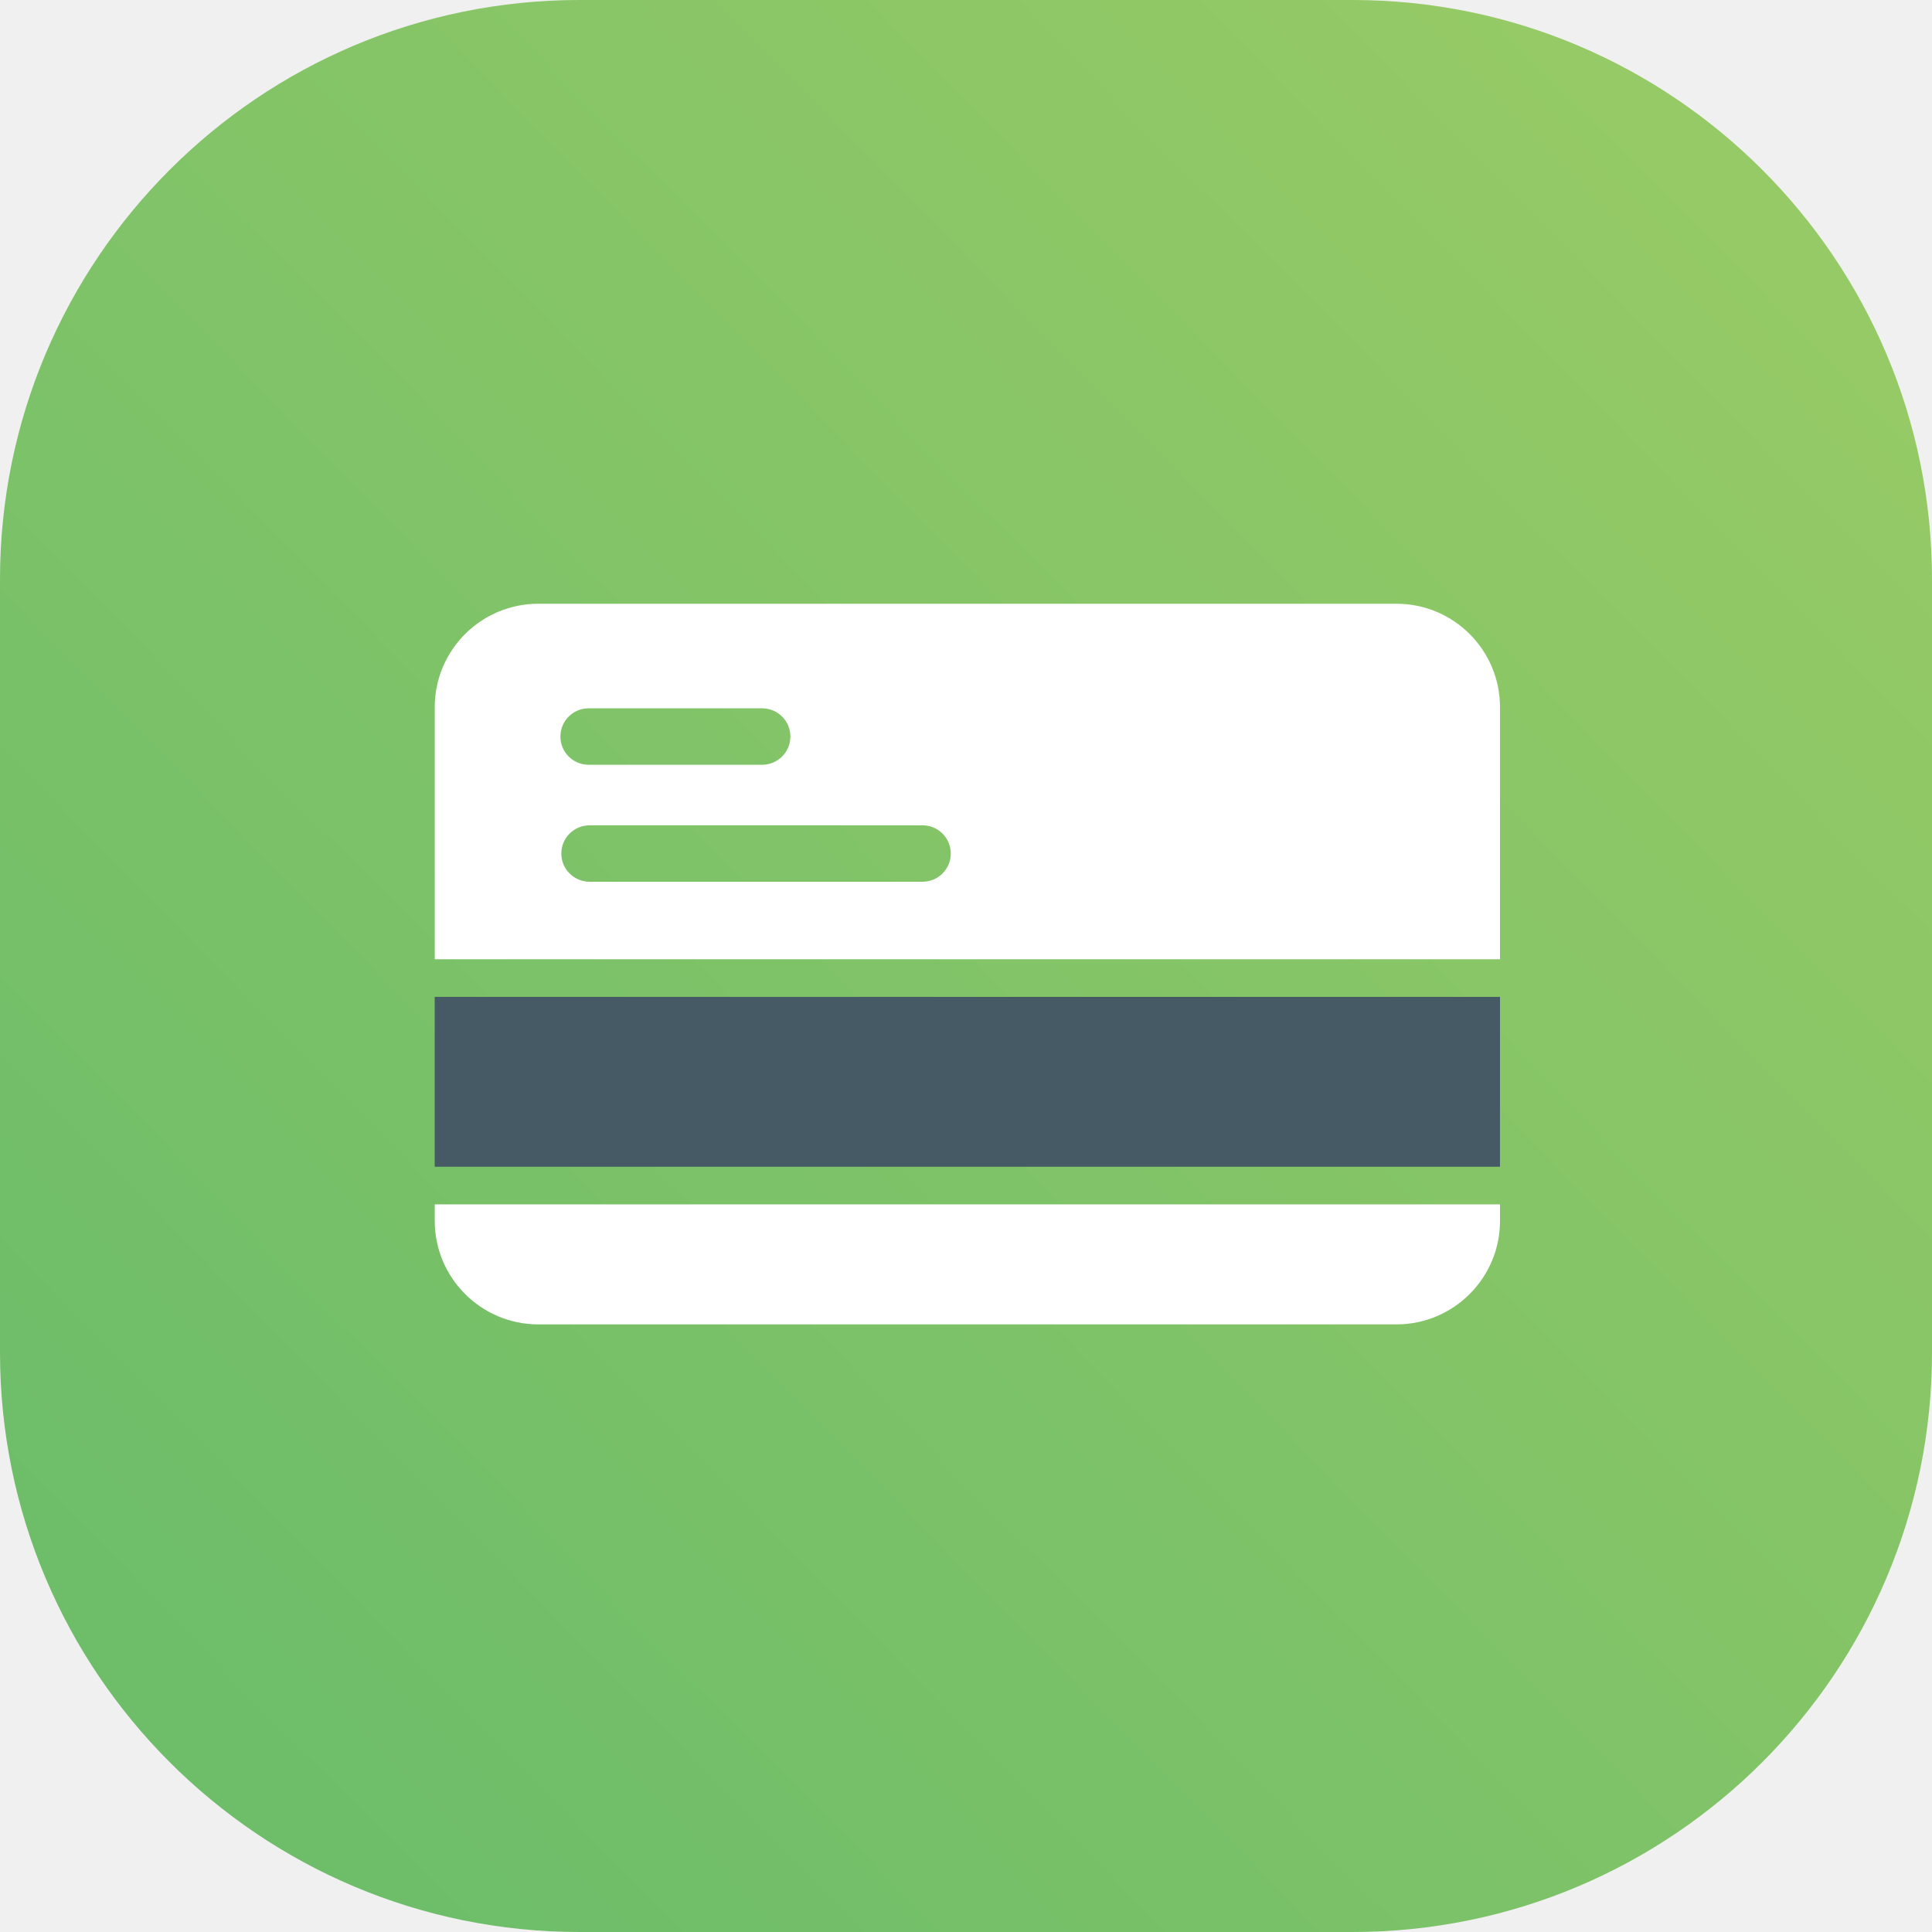
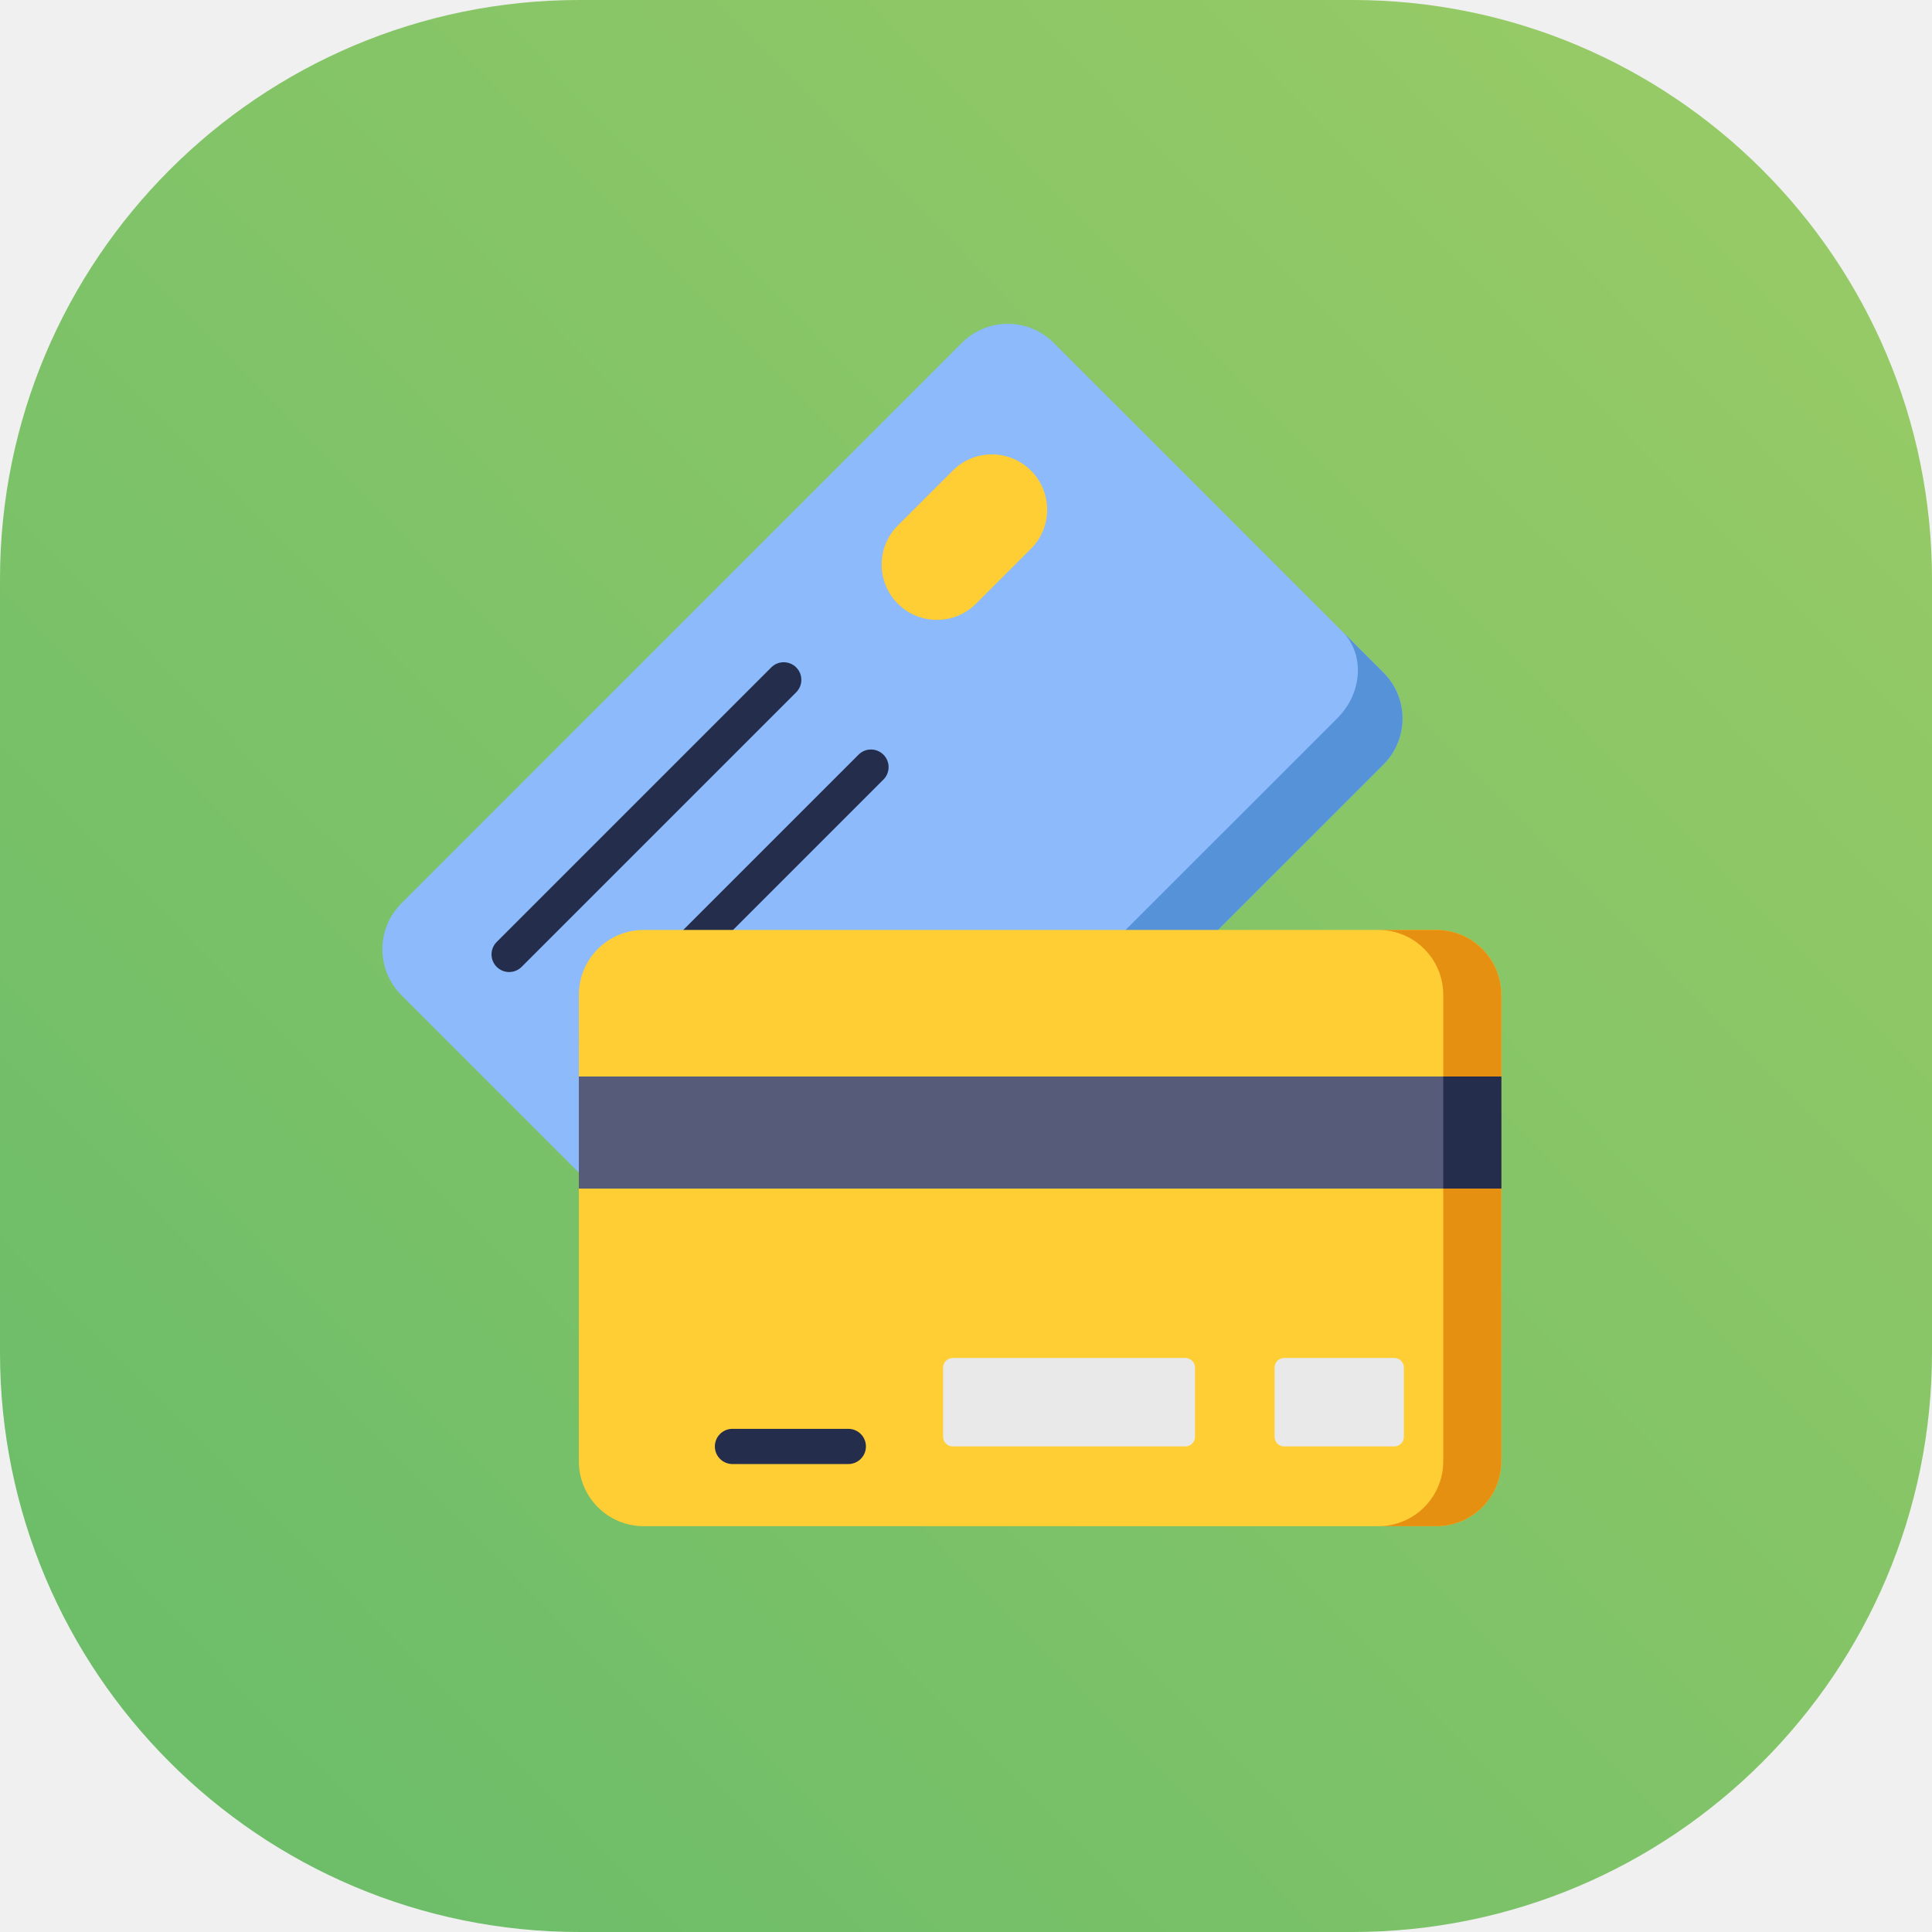
<svg xmlns="http://www.w3.org/2000/svg" width="80" height="80" viewBox="0 0 80 80" fill="none">
  <rect width="80" height="80" rx="24" fill="url(#paint0_linear_860_1188)" />
-   <path d="M18 48.312H62.112V41.279H18V48.312Z" fill="#455A64" />
-   <path d="M62.112 50.556C62.112 52.916 60.188 54.84 57.828 54.84H22.286C19.926 54.84 18.002 52.916 18.002 50.556V49.87H62.112V50.556Z" fill="white" />
-   <path d="M62.112 29.284V39.721H18.002V29.284C18.002 26.916 19.926 25 22.286 25H57.828C60.188 25 62.112 26.916 62.112 29.284ZM31.56 29.33H24.373C23.728 29.33 23.205 29.853 23.205 30.499C23.205 31.144 23.728 31.667 24.373 31.667H31.56C32.205 31.667 32.728 31.144 32.728 30.499C32.728 29.853 32.205 29.33 31.56 29.33ZM38.201 34.175H24.412C23.767 34.175 23.243 34.698 23.243 35.343C23.243 35.989 23.767 36.511 24.412 36.511H38.202C38.846 36.511 39.37 35.989 39.37 35.343C39.37 34.698 38.846 34.175 38.201 34.175Z" fill="white" />
+   <path d="M57.288 31.653L34.078 54.864C33.028 55.913 31.328 55.913 30.279 54.864L16.62 41.205C15.571 40.156 15.571 38.455 16.62 37.407L39.831 14.195C40.88 13.146 42.581 13.146 43.63 14.195L57.288 27.854C58.337 28.903 58.337 30.604 57.288 31.653V31.653Z" fill="#8CBAFA" />
+   <path d="M57.288 27.854L55.584 26.149C56.518 27.084 56.425 28.691 55.376 29.74L32.164 52.951C31.116 54 29.508 54.093 28.574 53.159L30.279 54.864C31.328 55.913 33.028 55.913 34.077 54.864L57.288 31.653C58.337 30.604 58.337 28.903 57.288 27.854V27.854Z" fill="#5692D8" />
+   <path d="M21.083 40.25C20.896 40.25 20.71 40.178 20.567 40.036C20.282 39.751 20.282 39.289 20.567 39.005L31.937 27.635C32.221 27.351 32.683 27.351 32.968 27.635C33.253 27.92 33.253 28.382 32.968 28.667L21.599 40.036C21.456 40.178 21.27 40.25 21.083 40.25Z" fill="#252D4C" />
+   <path d="M24.696 43.863C24.509 43.863 24.323 43.791 24.181 43.649C23.896 43.364 23.896 42.903 24.181 42.618L35.55 31.249C35.835 30.964 36.297 30.964 36.581 31.249C36.866 31.534 36.866 31.995 36.581 32.28L25.212 43.649C25.069 43.791 24.883 43.863 24.696 43.863Z" fill="#252D4C" />
+   <path d="M39.452 19.486L37.177 21.76C36.283 22.654 36.283 24.104 37.177 24.998C38.072 25.892 39.521 25.892 40.416 24.998L42.69 22.724C43.584 21.829 43.584 20.38 42.69 19.486C41.795 18.592 40.346 18.592 39.452 19.486V19.486Z" fill="#FFCD34" />
+   <path d="M59.48 38.507H26.654C25.171 38.507 23.969 39.71 23.969 41.193V60.51C23.969 61.993 25.171 63.196 26.654 63.196H59.48C60.964 63.196 62.166 61.993 62.166 60.51V41.193C62.166 39.71 60.964 38.507 59.48 38.507V38.507Z" fill="#FFCD34" />
+   <path d="M59.48 38.507H57.076C58.559 38.507 59.762 39.71 59.762 41.193V60.51C59.762 61.993 58.559 63.196 57.076 63.196H59.48C60.964 63.196 62.166 61.993 62.166 60.51V41.193C62.166 39.71 60.964 38.507 59.48 38.507V38.507Z" fill="#E69012" />
+   <path d="M23.969 44.576H62.166V49.216H23.969V44.576Z" fill="#575B7A" />
+   <path d="M59.762 44.576H62.166V49.216H59.762V44.576Z" fill="#252D4C" />
+   <path d="M52.778 56.632V59.494C52.778 59.715 52.957 59.894 53.179 59.894H57.731C57.953 59.894 58.132 59.715 58.132 59.494V56.632C58.132 56.41 57.953 56.231 57.731 56.231H53.179C52.957 56.231 52.778 56.41 52.778 56.632V56.632Z" fill="#E9E9EA" />
+   <path d="M39.052 56.632V59.494C39.052 59.715 39.231 59.894 39.453 59.894H49.082C49.303 59.894 49.483 59.715 49.483 59.494V56.632C49.483 56.41 49.303 56.231 49.082 56.231H39.453C39.231 56.231 39.052 56.41 39.052 56.632V56.632Z" fill="#E9E9EA" />
+   <path d="M35.127 60.623H30.33C29.927 60.623 29.601 60.297 29.601 59.894C29.601 59.491 29.927 59.165 30.33 59.165H35.127C35.53 59.165 35.856 59.491 35.856 59.894C35.856 60.297 35.53 60.623 35.127 60.623Z" fill="#252D4C" />
  <defs>
    <linearGradient id="paint0_linear_860_1188" x1="81.25" y1="-3.5" x2="-5.25" y2="81.5" gradientUnits="userSpaceOnUse">
      <stop stop-color="#9CCC65" />
      <stop offset="1" stop-color="#66BB6A" />
    </linearGradient>
  </defs>
</svg>
